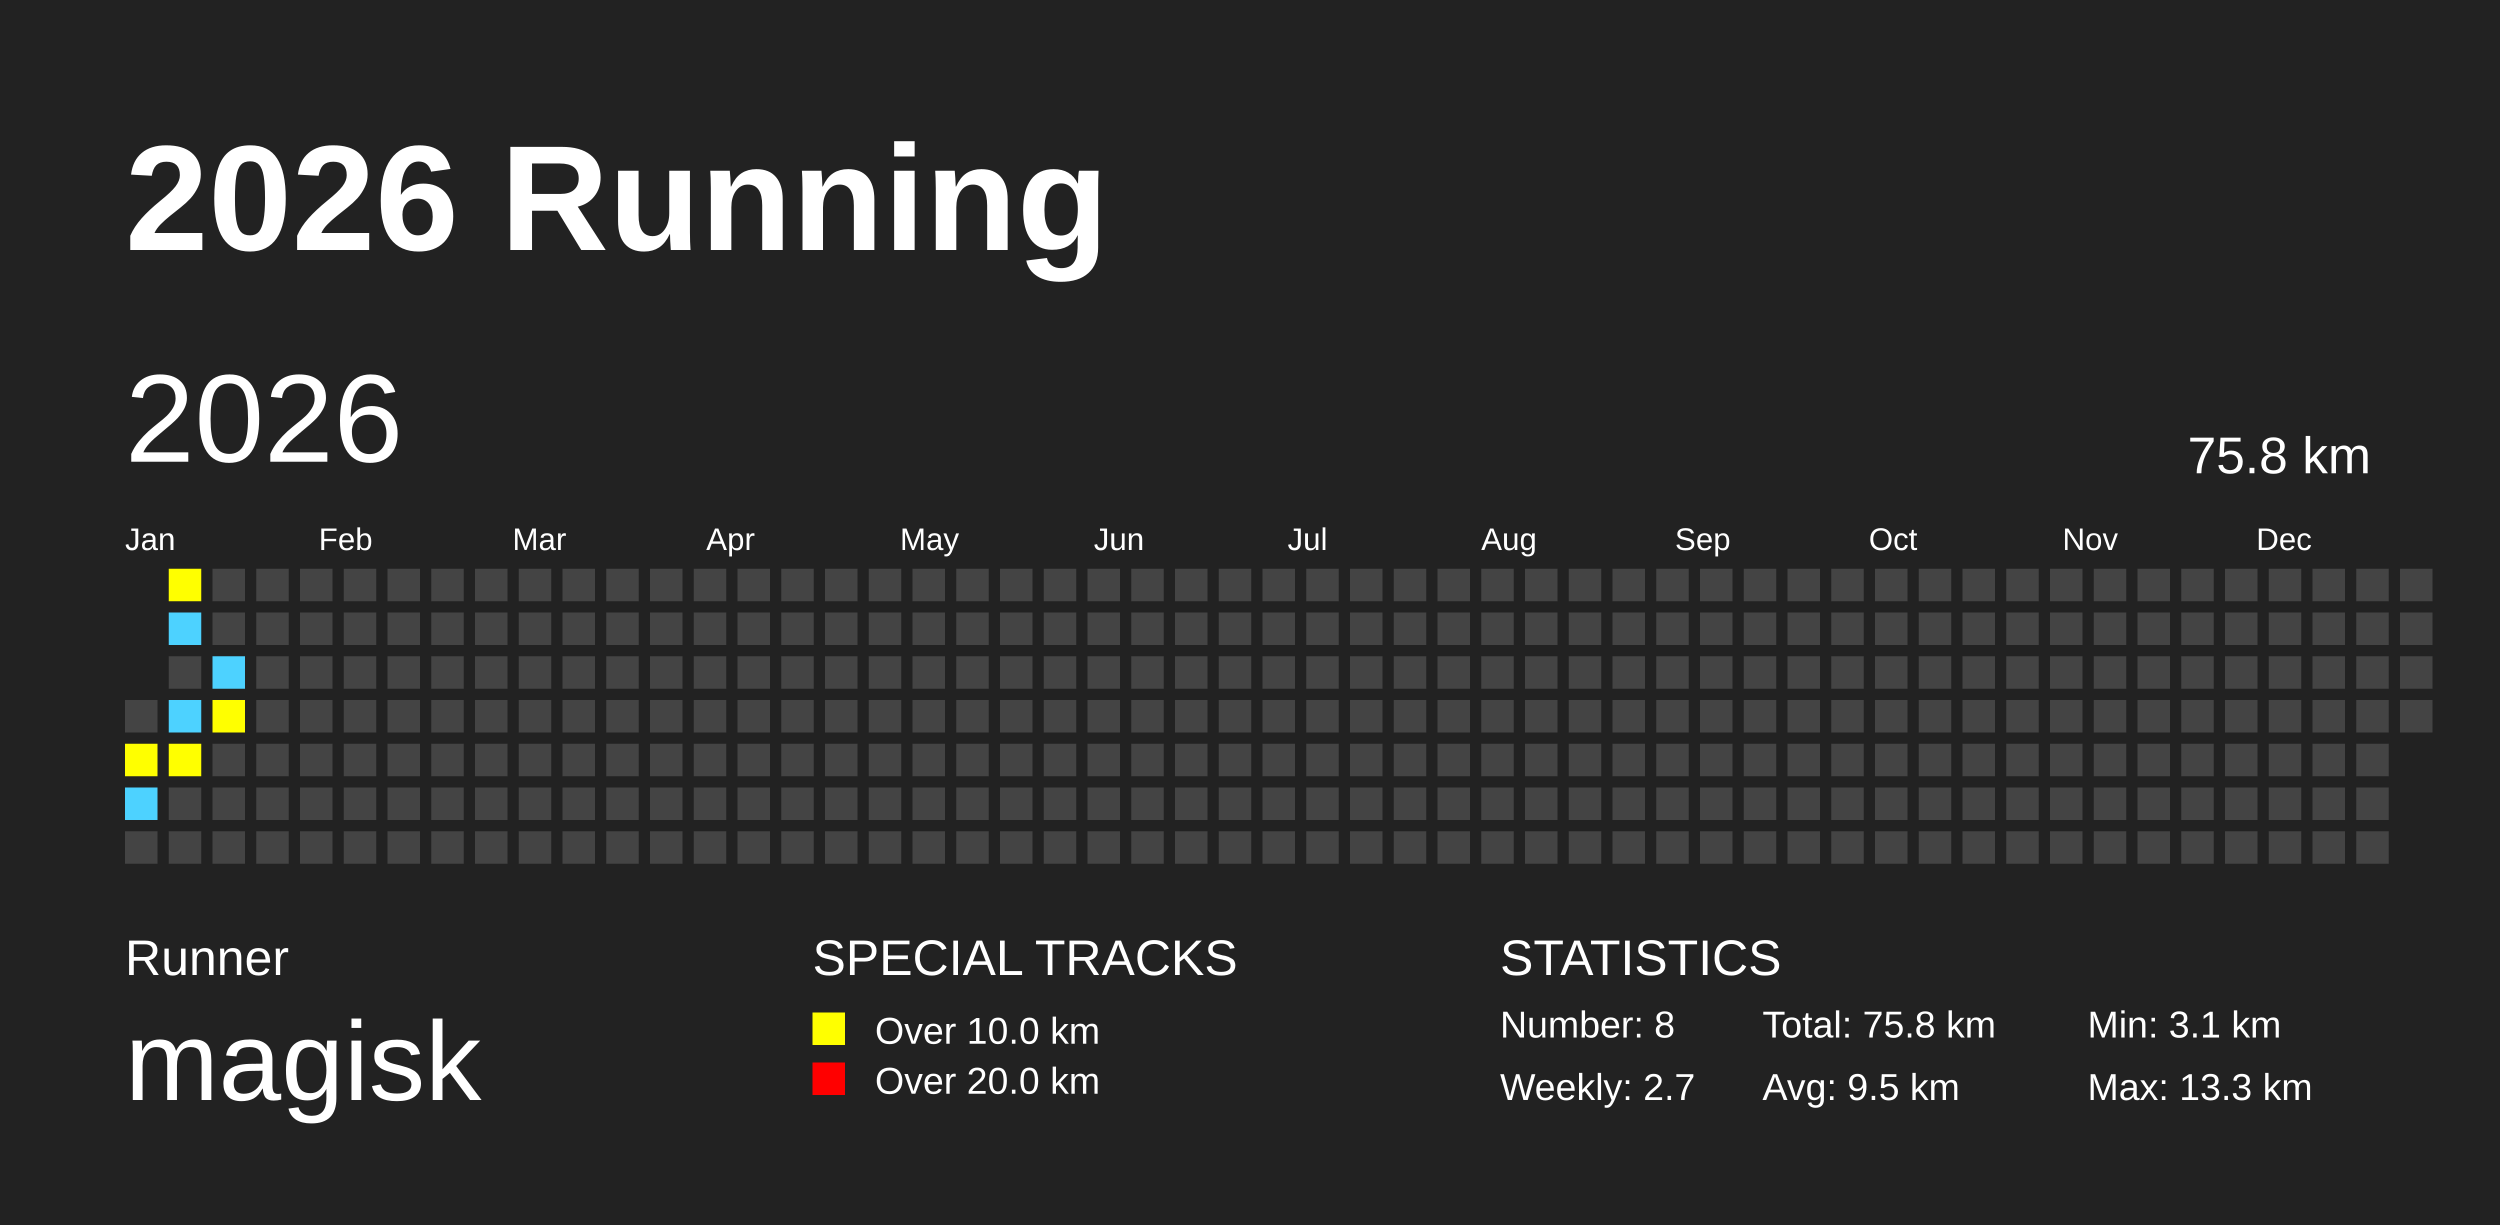
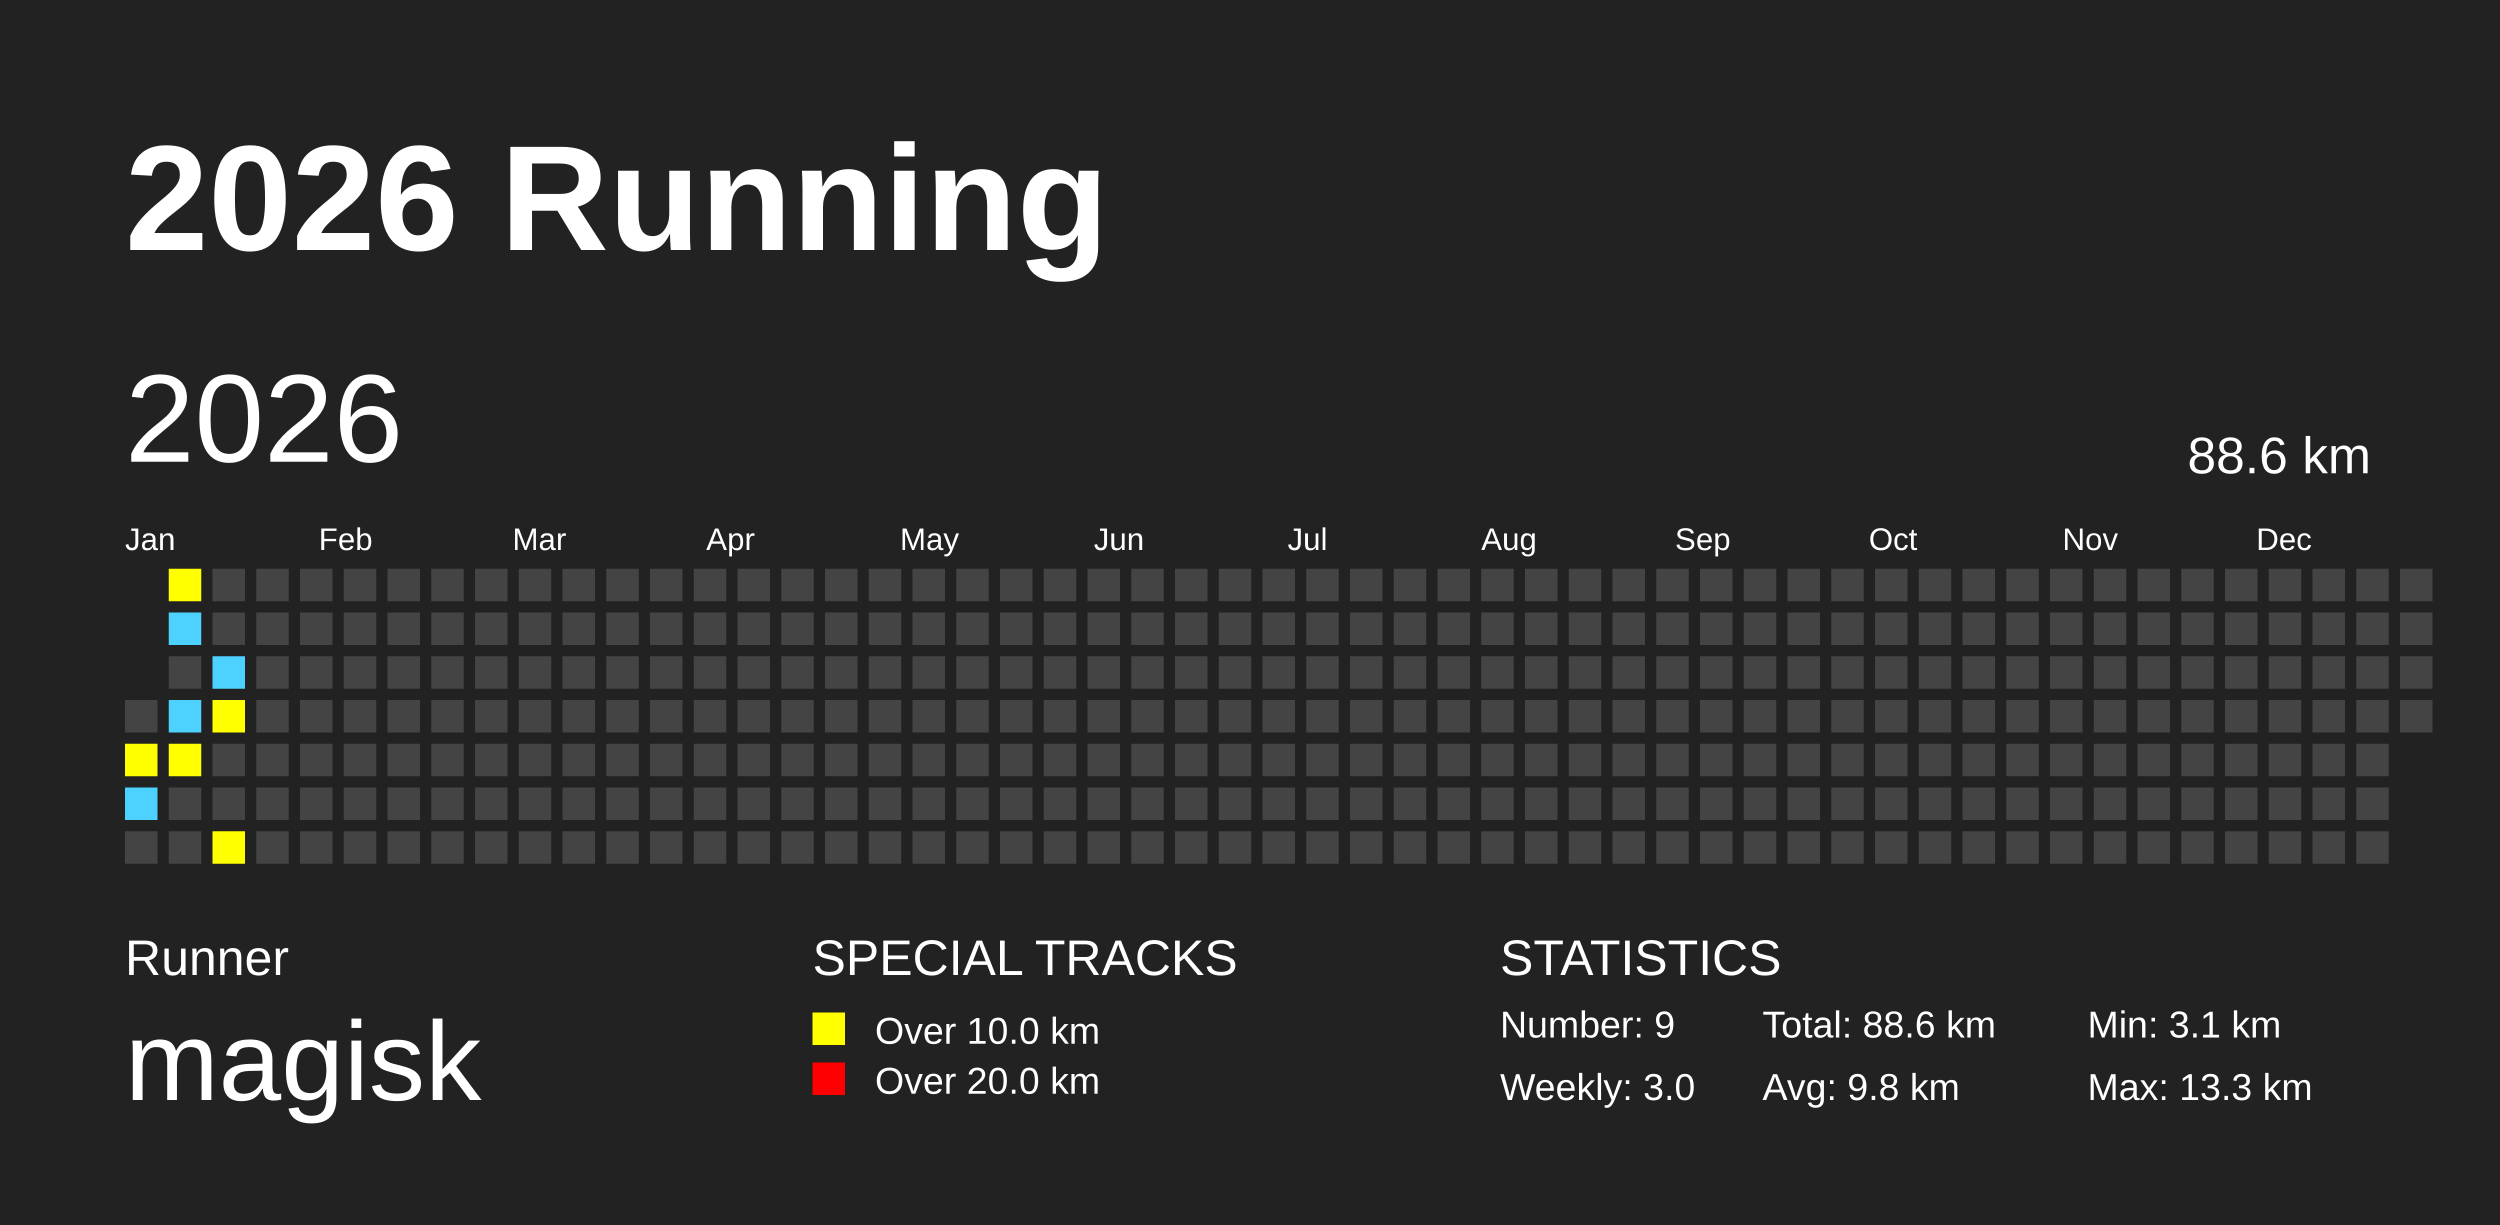
<svg xmlns="http://www.w3.org/2000/svg" baseProfile="full" height="98mm" version="1.1" viewBox="0,0,200,98" width="200mm">
  <defs />
  <rect fill="#222222" height="98" width="200" x="0" y="0" />
  <text fill="#FFFFFF" style="font-size:12px; font-family:Arial; font-weight:bold;" x="10" y="20">2026 Running</text>
  <text fill="#FFFFFF" style="font-size:4px; font-family:Arial" x="10" y="78">Runner</text>
  <text fill="#FFFFFF" style="font-size:9px; font-family:Arial" x="10" y="88">magisk</text>
  <text fill="#FFFFFF" style="font-size:4px; font-family:Arial" x="65" y="78">SPECIAL TRACKS</text>
  <rect fill="yellow" height="2.6" width="2.6" x="65" y="81" />
  <text fill="#FFFFFF" style="font-size:3px; font-family:Arial" x="70" y="83.5">Over 10.0 km</text>
  <rect fill="red" height="2.6" width="2.6" x="65" y="85" />
  <text fill="#FFFFFF" style="font-size:3px; font-family:Arial" x="70" y="87.5">Over 20.0 km</text>
  <text fill="#FFFFFF" style="font-size:4px; font-family:Arial" x="120" y="78">STATISTICS</text>
-   <text fill="#FFFFFF" style="font-size:3px; font-family:Arial" x="120" y="83">Number: 8</text>
-   <text fill="#FFFFFF" style="font-size:3px; font-family:Arial" x="120" y="88">Weekly: 2.7</text>
-   <text fill="#FFFFFF" style="font-size:3px; font-family:Arial" x="141" y="83">Total: 75.8 km</text>
-   <text fill="#FFFFFF" style="font-size:3px; font-family:Arial" x="141" y="88">Avg: 9.5 km</text>
+   <text fill="#FFFFFF" style="font-size:3px; font-family:Arial" x="120" y="83">Number: 9</text>
+   <text fill="#FFFFFF" style="font-size:3px; font-family:Arial" x="120" y="88">Weekly: 3.0</text>
+   <text fill="#FFFFFF" style="font-size:3px; font-family:Arial" x="141" y="83">Total: 88.6 km</text>
+   <text fill="#FFFFFF" style="font-size:3px; font-family:Arial" x="141" y="88">Avg: 9.8 km</text>
  <text fill="#FFFFFF" style="font-size:3px; font-family:Arial" x="167" y="83">Min: 3.1 km</text>
  <text fill="#FFFFFF" style="font-size:3px; font-family:Arial" x="167" y="88">Max: 13.3 km</text>
  <text dominant-baseline="hanging" fill="#FFFFFF" style="font-size:10.0px; font-family:Arial;" x="10" y="30">2026</text>
-   <text dominant-baseline="hanging" fill="#FFFFFF" style="font-size:4.125px; font-family:Arial;" x="175" y="35">75.8 km</text>
+   <text dominant-baseline="hanging" fill="#FFFFFF" style="font-size:4.125px; font-family:Arial;" x="175" y="35">88.6 km</text>
  <text fill="#FFFFFF" style="font-size:2.5px; font-family:Arial" x="10.0" y="44">Jan</text>
  <text fill="#FFFFFF" style="font-size:2.5px; font-family:Arial" x="25.5" y="44">Feb</text>
  <text fill="#FFFFFF" style="font-size:2.5px; font-family:Arial" x="41.0" y="44">Mar</text>
  <text fill="#FFFFFF" style="font-size:2.5px; font-family:Arial" x="56.5" y="44">Apr</text>
  <text fill="#FFFFFF" style="font-size:2.5px; font-family:Arial" x="72.0" y="44">May</text>
  <text fill="#FFFFFF" style="font-size:2.5px; font-family:Arial" x="87.5" y="44">Jun</text>
  <text fill="#FFFFFF" style="font-size:2.5px; font-family:Arial" x="103.0" y="44">Jul</text>
  <text fill="#FFFFFF" style="font-size:2.5px; font-family:Arial" x="118.5" y="44">Aug</text>
  <text fill="#FFFFFF" style="font-size:2.5px; font-family:Arial" x="134.0" y="44">Sep</text>
  <text fill="#FFFFFF" style="font-size:2.5px; font-family:Arial" x="149.5" y="44">Oct</text>
  <text fill="#FFFFFF" style="font-size:2.5px; font-family:Arial" x="165.0" y="44">Nov</text>
  <text fill="#FFFFFF" style="font-size:2.5px; font-family:Arial" x="180.5" y="44">Dec</text>
  <rect fill="#444444" height="2.6" width="2.6" x="10.0" y="56.0" />
  <rect fill="yellow" height="2.6" width="2.6" x="10.0" y="59.5" />
  <rect fill="#4DD2FF" height="2.6" width="2.6" x="10.0" y="63.0" />
  <rect fill="#444444" height="2.6" width="2.6" x="10.0" y="66.5" />
  <rect fill="yellow" height="2.6" width="2.6" x="13.5" y="45.5" />
  <rect fill="#4DD2FF" height="2.6" width="2.6" x="13.5" y="49.0" />
  <rect fill="#444444" height="2.6" width="2.6" x="13.5" y="52.5" />
  <rect fill="#4DD2FF" height="2.6" width="2.6" x="13.5" y="56.0" />
  <rect fill="yellow" height="2.6" width="2.6" x="13.5" y="59.5" />
  <rect fill="#444444" height="2.6" width="2.6" x="13.5" y="63.0" />
  <rect fill="#444444" height="2.6" width="2.6" x="13.5" y="66.5" />
  <rect fill="#444444" height="2.6" width="2.6" x="17.0" y="45.5" />
  <rect fill="#444444" height="2.6" width="2.6" x="17.0" y="49.0" />
  <rect fill="#4DD2FF" height="2.6" width="2.6" x="17.0" y="52.5" />
  <rect fill="yellow" height="2.6" width="2.6" x="17.0" y="56.0" />
  <rect fill="#444444" height="2.6" width="2.6" x="17.0" y="59.5" />
  <rect fill="#444444" height="2.6" width="2.6" x="17.0" y="63.0" />
-   <rect fill="#444444" height="2.6" width="2.6" x="17.0" y="66.5" />
+   <rect fill="yellow" height="2.6" width="2.6" x="17.0" y="66.5" />
  <rect fill="#444444" height="2.6" width="2.6" x="20.5" y="45.5" />
  <rect fill="#444444" height="2.6" width="2.6" x="20.5" y="49.0" />
  <rect fill="#444444" height="2.6" width="2.6" x="20.5" y="52.5" />
  <rect fill="#444444" height="2.6" width="2.6" x="20.5" y="56.0" />
  <rect fill="#444444" height="2.6" width="2.6" x="20.5" y="59.5" />
  <rect fill="#444444" height="2.6" width="2.6" x="20.5" y="63.0" />
  <rect fill="#444444" height="2.6" width="2.6" x="20.5" y="66.5" />
  <rect fill="#444444" height="2.6" width="2.6" x="24.0" y="45.5" />
  <rect fill="#444444" height="2.6" width="2.6" x="24.0" y="49.0" />
  <rect fill="#444444" height="2.6" width="2.6" x="24.0" y="52.5" />
  <rect fill="#444444" height="2.6" width="2.6" x="24.0" y="56.0" />
  <rect fill="#444444" height="2.6" width="2.6" x="24.0" y="59.5" />
  <rect fill="#444444" height="2.6" width="2.6" x="24.0" y="63.0" />
  <rect fill="#444444" height="2.6" width="2.6" x="24.0" y="66.5" />
  <rect fill="#444444" height="2.6" width="2.6" x="27.5" y="45.5" />
  <rect fill="#444444" height="2.6" width="2.6" x="27.5" y="49.0" />
  <rect fill="#444444" height="2.6" width="2.6" x="27.5" y="52.5" />
  <rect fill="#444444" height="2.6" width="2.6" x="27.5" y="56.0" />
  <rect fill="#444444" height="2.6" width="2.6" x="27.5" y="59.5" />
  <rect fill="#444444" height="2.6" width="2.6" x="27.5" y="63.0" />
  <rect fill="#444444" height="2.6" width="2.6" x="27.5" y="66.5" />
  <rect fill="#444444" height="2.6" width="2.6" x="31.0" y="45.5" />
  <rect fill="#444444" height="2.6" width="2.6" x="31.0" y="49.0" />
  <rect fill="#444444" height="2.6" width="2.6" x="31.0" y="52.5" />
  <rect fill="#444444" height="2.6" width="2.6" x="31.0" y="56.0" />
  <rect fill="#444444" height="2.6" width="2.6" x="31.0" y="59.5" />
  <rect fill="#444444" height="2.6" width="2.6" x="31.0" y="63.0" />
  <rect fill="#444444" height="2.6" width="2.6" x="31.0" y="66.5" />
  <rect fill="#444444" height="2.6" width="2.6" x="34.5" y="45.5" />
  <rect fill="#444444" height="2.6" width="2.6" x="34.5" y="49.0" />
  <rect fill="#444444" height="2.6" width="2.6" x="34.5" y="52.5" />
  <rect fill="#444444" height="2.6" width="2.6" x="34.5" y="56.0" />
  <rect fill="#444444" height="2.6" width="2.6" x="34.5" y="59.5" />
  <rect fill="#444444" height="2.6" width="2.6" x="34.5" y="63.0" />
  <rect fill="#444444" height="2.6" width="2.6" x="34.5" y="66.5" />
  <rect fill="#444444" height="2.6" width="2.6" x="38.0" y="45.5" />
  <rect fill="#444444" height="2.6" width="2.6" x="38.0" y="49.0" />
  <rect fill="#444444" height="2.6" width="2.6" x="38.0" y="52.5" />
  <rect fill="#444444" height="2.6" width="2.6" x="38.0" y="56.0" />
  <rect fill="#444444" height="2.6" width="2.6" x="38.0" y="59.5" />
  <rect fill="#444444" height="2.6" width="2.6" x="38.0" y="63.0" />
  <rect fill="#444444" height="2.6" width="2.6" x="38.0" y="66.5" />
  <rect fill="#444444" height="2.6" width="2.6" x="41.5" y="45.5" />
  <rect fill="#444444" height="2.6" width="2.6" x="41.5" y="49.0" />
  <rect fill="#444444" height="2.6" width="2.6" x="41.5" y="52.5" />
  <rect fill="#444444" height="2.6" width="2.6" x="41.5" y="56.0" />
  <rect fill="#444444" height="2.6" width="2.6" x="41.5" y="59.5" />
  <rect fill="#444444" height="2.6" width="2.6" x="41.5" y="63.0" />
  <rect fill="#444444" height="2.6" width="2.6" x="41.5" y="66.5" />
  <rect fill="#444444" height="2.6" width="2.6" x="45.0" y="45.5" />
  <rect fill="#444444" height="2.6" width="2.6" x="45.0" y="49.0" />
  <rect fill="#444444" height="2.6" width="2.6" x="45.0" y="52.5" />
  <rect fill="#444444" height="2.6" width="2.6" x="45.0" y="56.0" />
  <rect fill="#444444" height="2.6" width="2.6" x="45.0" y="59.5" />
  <rect fill="#444444" height="2.6" width="2.6" x="45.0" y="63.0" />
  <rect fill="#444444" height="2.6" width="2.6" x="45.0" y="66.5" />
  <rect fill="#444444" height="2.6" width="2.6" x="48.5" y="45.5" />
  <rect fill="#444444" height="2.6" width="2.6" x="48.5" y="49.0" />
  <rect fill="#444444" height="2.6" width="2.6" x="48.5" y="52.5" />
  <rect fill="#444444" height="2.6" width="2.6" x="48.5" y="56.0" />
  <rect fill="#444444" height="2.6" width="2.6" x="48.5" y="59.5" />
  <rect fill="#444444" height="2.6" width="2.6" x="48.5" y="63.0" />
  <rect fill="#444444" height="2.6" width="2.6" x="48.5" y="66.5" />
  <rect fill="#444444" height="2.6" width="2.6" x="52.0" y="45.5" />
  <rect fill="#444444" height="2.6" width="2.6" x="52.0" y="49.0" />
  <rect fill="#444444" height="2.6" width="2.6" x="52.0" y="52.5" />
  <rect fill="#444444" height="2.6" width="2.6" x="52.0" y="56.0" />
  <rect fill="#444444" height="2.6" width="2.6" x="52.0" y="59.5" />
  <rect fill="#444444" height="2.6" width="2.6" x="52.0" y="63.0" />
  <rect fill="#444444" height="2.6" width="2.6" x="52.0" y="66.5" />
  <rect fill="#444444" height="2.6" width="2.6" x="55.5" y="45.5" />
  <rect fill="#444444" height="2.6" width="2.6" x="55.5" y="49.0" />
  <rect fill="#444444" height="2.6" width="2.6" x="55.5" y="52.5" />
  <rect fill="#444444" height="2.6" width="2.6" x="55.5" y="56.0" />
  <rect fill="#444444" height="2.6" width="2.6" x="55.5" y="59.5" />
  <rect fill="#444444" height="2.6" width="2.6" x="55.5" y="63.0" />
  <rect fill="#444444" height="2.6" width="2.6" x="55.5" y="66.5" />
  <rect fill="#444444" height="2.6" width="2.6" x="59.0" y="45.5" />
  <rect fill="#444444" height="2.6" width="2.6" x="59.0" y="49.0" />
  <rect fill="#444444" height="2.6" width="2.6" x="59.0" y="52.5" />
  <rect fill="#444444" height="2.6" width="2.6" x="59.0" y="56.0" />
  <rect fill="#444444" height="2.6" width="2.6" x="59.0" y="59.5" />
  <rect fill="#444444" height="2.6" width="2.6" x="59.0" y="63.0" />
  <rect fill="#444444" height="2.6" width="2.6" x="59.0" y="66.5" />
  <rect fill="#444444" height="2.6" width="2.6" x="62.5" y="45.5" />
  <rect fill="#444444" height="2.6" width="2.6" x="62.5" y="49.0" />
  <rect fill="#444444" height="2.6" width="2.6" x="62.5" y="52.5" />
  <rect fill="#444444" height="2.6" width="2.6" x="62.5" y="56.0" />
  <rect fill="#444444" height="2.6" width="2.6" x="62.5" y="59.5" />
  <rect fill="#444444" height="2.6" width="2.6" x="62.5" y="63.0" />
  <rect fill="#444444" height="2.6" width="2.6" x="62.5" y="66.5" />
  <rect fill="#444444" height="2.6" width="2.6" x="66.0" y="45.5" />
  <rect fill="#444444" height="2.6" width="2.6" x="66.0" y="49.0" />
  <rect fill="#444444" height="2.6" width="2.6" x="66.0" y="52.5" />
  <rect fill="#444444" height="2.6" width="2.6" x="66.0" y="56.0" />
  <rect fill="#444444" height="2.6" width="2.6" x="66.0" y="59.5" />
  <rect fill="#444444" height="2.6" width="2.6" x="66.0" y="63.0" />
  <rect fill="#444444" height="2.6" width="2.6" x="66.0" y="66.5" />
  <rect fill="#444444" height="2.6" width="2.6" x="69.5" y="45.5" />
  <rect fill="#444444" height="2.6" width="2.6" x="69.5" y="49.0" />
  <rect fill="#444444" height="2.6" width="2.6" x="69.5" y="52.5" />
  <rect fill="#444444" height="2.6" width="2.6" x="69.5" y="56.0" />
  <rect fill="#444444" height="2.6" width="2.6" x="69.5" y="59.5" />
  <rect fill="#444444" height="2.6" width="2.6" x="69.5" y="63.0" />
  <rect fill="#444444" height="2.6" width="2.6" x="69.5" y="66.5" />
  <rect fill="#444444" height="2.6" width="2.6" x="73.0" y="45.5" />
  <rect fill="#444444" height="2.6" width="2.6" x="73.0" y="49.0" />
  <rect fill="#444444" height="2.6" width="2.6" x="73.0" y="52.5" />
  <rect fill="#444444" height="2.6" width="2.6" x="73.0" y="56.0" />
  <rect fill="#444444" height="2.6" width="2.6" x="73.0" y="59.5" />
  <rect fill="#444444" height="2.6" width="2.6" x="73.0" y="63.0" />
  <rect fill="#444444" height="2.6" width="2.6" x="73.0" y="66.5" />
  <rect fill="#444444" height="2.6" width="2.6" x="76.5" y="45.5" />
  <rect fill="#444444" height="2.6" width="2.6" x="76.5" y="49.0" />
  <rect fill="#444444" height="2.6" width="2.6" x="76.5" y="52.5" />
  <rect fill="#444444" height="2.6" width="2.6" x="76.5" y="56.0" />
  <rect fill="#444444" height="2.6" width="2.6" x="76.5" y="59.5" />
  <rect fill="#444444" height="2.6" width="2.6" x="76.5" y="63.0" />
  <rect fill="#444444" height="2.6" width="2.6" x="76.5" y="66.5" />
  <rect fill="#444444" height="2.6" width="2.6" x="80.0" y="45.5" />
  <rect fill="#444444" height="2.6" width="2.6" x="80.0" y="49.0" />
  <rect fill="#444444" height="2.6" width="2.6" x="80.0" y="52.5" />
  <rect fill="#444444" height="2.6" width="2.6" x="80.0" y="56.0" />
  <rect fill="#444444" height="2.6" width="2.6" x="80.0" y="59.5" />
  <rect fill="#444444" height="2.6" width="2.6" x="80.0" y="63.0" />
  <rect fill="#444444" height="2.6" width="2.6" x="80.0" y="66.5" />
  <rect fill="#444444" height="2.6" width="2.6" x="83.5" y="45.5" />
  <rect fill="#444444" height="2.6" width="2.6" x="83.5" y="49.0" />
  <rect fill="#444444" height="2.6" width="2.6" x="83.5" y="52.5" />
  <rect fill="#444444" height="2.6" width="2.6" x="83.5" y="56.0" />
  <rect fill="#444444" height="2.6" width="2.6" x="83.5" y="59.5" />
  <rect fill="#444444" height="2.6" width="2.6" x="83.5" y="63.0" />
  <rect fill="#444444" height="2.6" width="2.6" x="83.5" y="66.5" />
  <rect fill="#444444" height="2.6" width="2.6" x="87.0" y="45.5" />
  <rect fill="#444444" height="2.6" width="2.6" x="87.0" y="49.0" />
  <rect fill="#444444" height="2.6" width="2.6" x="87.0" y="52.5" />
  <rect fill="#444444" height="2.6" width="2.6" x="87.0" y="56.0" />
  <rect fill="#444444" height="2.6" width="2.6" x="87.0" y="59.5" />
  <rect fill="#444444" height="2.6" width="2.6" x="87.0" y="63.0" />
  <rect fill="#444444" height="2.6" width="2.6" x="87.0" y="66.5" />
  <rect fill="#444444" height="2.6" width="2.6" x="90.5" y="45.5" />
  <rect fill="#444444" height="2.6" width="2.6" x="90.5" y="49.0" />
  <rect fill="#444444" height="2.6" width="2.6" x="90.5" y="52.5" />
  <rect fill="#444444" height="2.6" width="2.6" x="90.5" y="56.0" />
  <rect fill="#444444" height="2.6" width="2.6" x="90.5" y="59.5" />
  <rect fill="#444444" height="2.6" width="2.6" x="90.5" y="63.0" />
  <rect fill="#444444" height="2.6" width="2.6" x="90.5" y="66.5" />
  <rect fill="#444444" height="2.6" width="2.6" x="94.0" y="45.5" />
  <rect fill="#444444" height="2.6" width="2.6" x="94.0" y="49.0" />
  <rect fill="#444444" height="2.6" width="2.6" x="94.0" y="52.5" />
  <rect fill="#444444" height="2.6" width="2.6" x="94.0" y="56.0" />
  <rect fill="#444444" height="2.6" width="2.6" x="94.0" y="59.5" />
  <rect fill="#444444" height="2.6" width="2.6" x="94.0" y="63.0" />
  <rect fill="#444444" height="2.6" width="2.6" x="94.0" y="66.5" />
  <rect fill="#444444" height="2.6" width="2.6" x="97.5" y="45.5" />
  <rect fill="#444444" height="2.6" width="2.6" x="97.5" y="49.0" />
  <rect fill="#444444" height="2.6" width="2.6" x="97.5" y="52.5" />
  <rect fill="#444444" height="2.6" width="2.6" x="97.5" y="56.0" />
  <rect fill="#444444" height="2.6" width="2.6" x="97.5" y="59.5" />
  <rect fill="#444444" height="2.6" width="2.6" x="97.5" y="63.0" />
  <rect fill="#444444" height="2.6" width="2.6" x="97.5" y="66.5" />
  <rect fill="#444444" height="2.6" width="2.6" x="101.0" y="45.5" />
  <rect fill="#444444" height="2.6" width="2.6" x="101.0" y="49.0" />
  <rect fill="#444444" height="2.6" width="2.6" x="101.0" y="52.5" />
  <rect fill="#444444" height="2.6" width="2.6" x="101.0" y="56.0" />
  <rect fill="#444444" height="2.6" width="2.6" x="101.0" y="59.5" />
  <rect fill="#444444" height="2.6" width="2.6" x="101.0" y="63.0" />
  <rect fill="#444444" height="2.6" width="2.6" x="101.0" y="66.5" />
  <rect fill="#444444" height="2.6" width="2.6" x="104.5" y="45.5" />
  <rect fill="#444444" height="2.6" width="2.6" x="104.5" y="49.0" />
  <rect fill="#444444" height="2.6" width="2.6" x="104.5" y="52.5" />
  <rect fill="#444444" height="2.6" width="2.6" x="104.5" y="56.0" />
  <rect fill="#444444" height="2.6" width="2.6" x="104.5" y="59.5" />
  <rect fill="#444444" height="2.6" width="2.6" x="104.5" y="63.0" />
  <rect fill="#444444" height="2.6" width="2.6" x="104.5" y="66.5" />
  <rect fill="#444444" height="2.6" width="2.6" x="108.0" y="45.5" />
  <rect fill="#444444" height="2.6" width="2.6" x="108.0" y="49.0" />
  <rect fill="#444444" height="2.6" width="2.6" x="108.0" y="52.5" />
  <rect fill="#444444" height="2.6" width="2.6" x="108.0" y="56.0" />
  <rect fill="#444444" height="2.6" width="2.6" x="108.0" y="59.5" />
  <rect fill="#444444" height="2.6" width="2.6" x="108.0" y="63.0" />
  <rect fill="#444444" height="2.6" width="2.6" x="108.0" y="66.5" />
  <rect fill="#444444" height="2.6" width="2.6" x="111.5" y="45.5" />
  <rect fill="#444444" height="2.6" width="2.6" x="111.5" y="49.0" />
  <rect fill="#444444" height="2.6" width="2.6" x="111.5" y="52.5" />
  <rect fill="#444444" height="2.6" width="2.6" x="111.5" y="56.0" />
  <rect fill="#444444" height="2.6" width="2.6" x="111.5" y="59.5" />
  <rect fill="#444444" height="2.6" width="2.6" x="111.5" y="63.0" />
  <rect fill="#444444" height="2.6" width="2.6" x="111.5" y="66.5" />
  <rect fill="#444444" height="2.6" width="2.6" x="115.0" y="45.5" />
  <rect fill="#444444" height="2.6" width="2.6" x="115.0" y="49.0" />
  <rect fill="#444444" height="2.6" width="2.6" x="115.0" y="52.5" />
  <rect fill="#444444" height="2.6" width="2.6" x="115.0" y="56.0" />
  <rect fill="#444444" height="2.6" width="2.6" x="115.0" y="59.5" />
  <rect fill="#444444" height="2.6" width="2.6" x="115.0" y="63.0" />
  <rect fill="#444444" height="2.6" width="2.6" x="115.0" y="66.5" />
  <rect fill="#444444" height="2.6" width="2.6" x="118.5" y="45.5" />
  <rect fill="#444444" height="2.6" width="2.6" x="118.5" y="49.0" />
  <rect fill="#444444" height="2.6" width="2.6" x="118.5" y="52.5" />
  <rect fill="#444444" height="2.6" width="2.6" x="118.5" y="56.0" />
  <rect fill="#444444" height="2.6" width="2.6" x="118.5" y="59.5" />
  <rect fill="#444444" height="2.6" width="2.6" x="118.5" y="63.0" />
  <rect fill="#444444" height="2.6" width="2.6" x="118.5" y="66.5" />
  <rect fill="#444444" height="2.6" width="2.6" x="122.0" y="45.5" />
  <rect fill="#444444" height="2.6" width="2.6" x="122.0" y="49.0" />
  <rect fill="#444444" height="2.6" width="2.6" x="122.0" y="52.5" />
  <rect fill="#444444" height="2.6" width="2.6" x="122.0" y="56.0" />
  <rect fill="#444444" height="2.6" width="2.6" x="122.0" y="59.5" />
  <rect fill="#444444" height="2.6" width="2.6" x="122.0" y="63.0" />
  <rect fill="#444444" height="2.6" width="2.6" x="122.0" y="66.5" />
  <rect fill="#444444" height="2.6" width="2.6" x="125.5" y="45.5" />
  <rect fill="#444444" height="2.6" width="2.6" x="125.5" y="49.0" />
  <rect fill="#444444" height="2.6" width="2.6" x="125.5" y="52.5" />
  <rect fill="#444444" height="2.6" width="2.6" x="125.5" y="56.0" />
  <rect fill="#444444" height="2.6" width="2.6" x="125.5" y="59.5" />
  <rect fill="#444444" height="2.6" width="2.6" x="125.5" y="63.0" />
  <rect fill="#444444" height="2.6" width="2.6" x="125.5" y="66.5" />
  <rect fill="#444444" height="2.6" width="2.6" x="129.0" y="45.5" />
  <rect fill="#444444" height="2.6" width="2.6" x="129.0" y="49.0" />
  <rect fill="#444444" height="2.6" width="2.6" x="129.0" y="52.5" />
  <rect fill="#444444" height="2.6" width="2.6" x="129.0" y="56.0" />
  <rect fill="#444444" height="2.6" width="2.6" x="129.0" y="59.5" />
  <rect fill="#444444" height="2.6" width="2.6" x="129.0" y="63.0" />
  <rect fill="#444444" height="2.6" width="2.6" x="129.0" y="66.5" />
  <rect fill="#444444" height="2.6" width="2.6" x="132.5" y="45.5" />
  <rect fill="#444444" height="2.6" width="2.6" x="132.5" y="49.0" />
  <rect fill="#444444" height="2.6" width="2.6" x="132.5" y="52.5" />
  <rect fill="#444444" height="2.6" width="2.6" x="132.5" y="56.0" />
  <rect fill="#444444" height="2.6" width="2.6" x="132.5" y="59.5" />
  <rect fill="#444444" height="2.6" width="2.6" x="132.5" y="63.0" />
  <rect fill="#444444" height="2.6" width="2.6" x="132.5" y="66.5" />
  <rect fill="#444444" height="2.6" width="2.6" x="136.0" y="45.5" />
  <rect fill="#444444" height="2.6" width="2.6" x="136.0" y="49.0" />
  <rect fill="#444444" height="2.6" width="2.6" x="136.0" y="52.5" />
  <rect fill="#444444" height="2.6" width="2.6" x="136.0" y="56.0" />
  <rect fill="#444444" height="2.6" width="2.6" x="136.0" y="59.5" />
  <rect fill="#444444" height="2.6" width="2.6" x="136.0" y="63.0" />
  <rect fill="#444444" height="2.6" width="2.6" x="136.0" y="66.5" />
  <rect fill="#444444" height="2.6" width="2.6" x="139.5" y="45.5" />
  <rect fill="#444444" height="2.6" width="2.6" x="139.5" y="49.0" />
  <rect fill="#444444" height="2.6" width="2.6" x="139.5" y="52.5" />
  <rect fill="#444444" height="2.6" width="2.6" x="139.5" y="56.0" />
  <rect fill="#444444" height="2.6" width="2.6" x="139.5" y="59.5" />
  <rect fill="#444444" height="2.6" width="2.6" x="139.5" y="63.0" />
  <rect fill="#444444" height="2.6" width="2.6" x="139.5" y="66.5" />
  <rect fill="#444444" height="2.6" width="2.6" x="143.0" y="45.5" />
  <rect fill="#444444" height="2.6" width="2.6" x="143.0" y="49.0" />
  <rect fill="#444444" height="2.6" width="2.6" x="143.0" y="52.5" />
  <rect fill="#444444" height="2.6" width="2.6" x="143.0" y="56.0" />
  <rect fill="#444444" height="2.6" width="2.6" x="143.0" y="59.5" />
  <rect fill="#444444" height="2.6" width="2.6" x="143.0" y="63.0" />
  <rect fill="#444444" height="2.6" width="2.6" x="143.0" y="66.5" />
  <rect fill="#444444" height="2.6" width="2.6" x="146.5" y="45.5" />
  <rect fill="#444444" height="2.6" width="2.6" x="146.5" y="49.0" />
  <rect fill="#444444" height="2.6" width="2.6" x="146.5" y="52.5" />
  <rect fill="#444444" height="2.6" width="2.6" x="146.5" y="56.0" />
  <rect fill="#444444" height="2.6" width="2.6" x="146.5" y="59.5" />
  <rect fill="#444444" height="2.6" width="2.6" x="146.5" y="63.0" />
  <rect fill="#444444" height="2.6" width="2.6" x="146.5" y="66.5" />
  <rect fill="#444444" height="2.6" width="2.6" x="150.0" y="45.5" />
  <rect fill="#444444" height="2.6" width="2.6" x="150.0" y="49.0" />
  <rect fill="#444444" height="2.6" width="2.6" x="150.0" y="52.5" />
  <rect fill="#444444" height="2.6" width="2.6" x="150.0" y="56.0" />
  <rect fill="#444444" height="2.6" width="2.6" x="150.0" y="59.5" />
  <rect fill="#444444" height="2.6" width="2.6" x="150.0" y="63.0" />
  <rect fill="#444444" height="2.6" width="2.6" x="150.0" y="66.5" />
  <rect fill="#444444" height="2.6" width="2.6" x="153.5" y="45.5" />
  <rect fill="#444444" height="2.6" width="2.6" x="153.5" y="49.0" />
  <rect fill="#444444" height="2.6" width="2.6" x="153.5" y="52.5" />
  <rect fill="#444444" height="2.6" width="2.6" x="153.5" y="56.0" />
  <rect fill="#444444" height="2.6" width="2.6" x="153.5" y="59.5" />
  <rect fill="#444444" height="2.6" width="2.6" x="153.5" y="63.0" />
  <rect fill="#444444" height="2.6" width="2.6" x="153.5" y="66.5" />
  <rect fill="#444444" height="2.6" width="2.6" x="157.0" y="45.5" />
  <rect fill="#444444" height="2.6" width="2.6" x="157.0" y="49.0" />
  <rect fill="#444444" height="2.6" width="2.6" x="157.0" y="52.5" />
  <rect fill="#444444" height="2.6" width="2.6" x="157.0" y="56.0" />
  <rect fill="#444444" height="2.6" width="2.6" x="157.0" y="59.5" />
  <rect fill="#444444" height="2.6" width="2.6" x="157.0" y="63.0" />
  <rect fill="#444444" height="2.6" width="2.6" x="157.0" y="66.5" />
  <rect fill="#444444" height="2.6" width="2.6" x="160.5" y="45.5" />
  <rect fill="#444444" height="2.6" width="2.6" x="160.5" y="49.0" />
  <rect fill="#444444" height="2.6" width="2.6" x="160.5" y="52.5" />
  <rect fill="#444444" height="2.6" width="2.6" x="160.5" y="56.0" />
  <rect fill="#444444" height="2.6" width="2.6" x="160.5" y="59.5" />
  <rect fill="#444444" height="2.6" width="2.6" x="160.5" y="63.0" />
  <rect fill="#444444" height="2.6" width="2.6" x="160.5" y="66.5" />
  <rect fill="#444444" height="2.6" width="2.6" x="164.0" y="45.5" />
  <rect fill="#444444" height="2.6" width="2.6" x="164.0" y="49.0" />
  <rect fill="#444444" height="2.6" width="2.6" x="164.0" y="52.5" />
  <rect fill="#444444" height="2.6" width="2.6" x="164.0" y="56.0" />
  <rect fill="#444444" height="2.6" width="2.6" x="164.0" y="59.5" />
  <rect fill="#444444" height="2.6" width="2.6" x="164.0" y="63.0" />
  <rect fill="#444444" height="2.6" width="2.6" x="164.0" y="66.5" />
  <rect fill="#444444" height="2.6" width="2.6" x="167.5" y="45.5" />
  <rect fill="#444444" height="2.6" width="2.6" x="167.5" y="49.0" />
  <rect fill="#444444" height="2.6" width="2.6" x="167.5" y="52.5" />
  <rect fill="#444444" height="2.6" width="2.6" x="167.5" y="56.0" />
  <rect fill="#444444" height="2.6" width="2.6" x="167.5" y="59.5" />
  <rect fill="#444444" height="2.6" width="2.6" x="167.5" y="63.0" />
  <rect fill="#444444" height="2.6" width="2.6" x="167.5" y="66.5" />
  <rect fill="#444444" height="2.6" width="2.6" x="171.0" y="45.5" />
  <rect fill="#444444" height="2.6" width="2.6" x="171.0" y="49.0" />
  <rect fill="#444444" height="2.6" width="2.6" x="171.0" y="52.5" />
  <rect fill="#444444" height="2.6" width="2.6" x="171.0" y="56.0" />
  <rect fill="#444444" height="2.6" width="2.6" x="171.0" y="59.5" />
  <rect fill="#444444" height="2.6" width="2.6" x="171.0" y="63.0" />
  <rect fill="#444444" height="2.6" width="2.6" x="171.0" y="66.5" />
  <rect fill="#444444" height="2.6" width="2.6" x="174.5" y="45.5" />
  <rect fill="#444444" height="2.6" width="2.6" x="174.5" y="49.0" />
  <rect fill="#444444" height="2.6" width="2.6" x="174.5" y="52.5" />
  <rect fill="#444444" height="2.6" width="2.6" x="174.5" y="56.0" />
  <rect fill="#444444" height="2.6" width="2.6" x="174.5" y="59.5" />
  <rect fill="#444444" height="2.6" width="2.6" x="174.5" y="63.0" />
  <rect fill="#444444" height="2.6" width="2.6" x="174.5" y="66.5" />
  <rect fill="#444444" height="2.6" width="2.6" x="178.0" y="45.5" />
  <rect fill="#444444" height="2.6" width="2.6" x="178.0" y="49.0" />
  <rect fill="#444444" height="2.6" width="2.6" x="178.0" y="52.5" />
  <rect fill="#444444" height="2.6" width="2.6" x="178.0" y="56.0" />
  <rect fill="#444444" height="2.6" width="2.6" x="178.0" y="59.5" />
  <rect fill="#444444" height="2.6" width="2.6" x="178.0" y="63.0" />
  <rect fill="#444444" height="2.6" width="2.6" x="178.0" y="66.5" />
  <rect fill="#444444" height="2.6" width="2.6" x="181.5" y="45.5" />
  <rect fill="#444444" height="2.6" width="2.6" x="181.5" y="49.0" />
  <rect fill="#444444" height="2.6" width="2.6" x="181.5" y="52.5" />
  <rect fill="#444444" height="2.6" width="2.6" x="181.5" y="56.0" />
  <rect fill="#444444" height="2.6" width="2.6" x="181.5" y="59.5" />
  <rect fill="#444444" height="2.6" width="2.6" x="181.5" y="63.0" />
  <rect fill="#444444" height="2.6" width="2.6" x="181.5" y="66.5" />
  <rect fill="#444444" height="2.6" width="2.6" x="185.0" y="45.5" />
  <rect fill="#444444" height="2.6" width="2.6" x="185.0" y="49.0" />
  <rect fill="#444444" height="2.6" width="2.6" x="185.0" y="52.5" />
  <rect fill="#444444" height="2.6" width="2.6" x="185.0" y="56.0" />
  <rect fill="#444444" height="2.6" width="2.6" x="185.0" y="59.5" />
  <rect fill="#444444" height="2.6" width="2.6" x="185.0" y="63.0" />
  <rect fill="#444444" height="2.6" width="2.6" x="185.0" y="66.5" />
  <rect fill="#444444" height="2.6" width="2.6" x="188.5" y="45.5" />
  <rect fill="#444444" height="2.6" width="2.6" x="188.5" y="49.0" />
  <rect fill="#444444" height="2.6" width="2.6" x="188.5" y="52.5" />
  <rect fill="#444444" height="2.6" width="2.6" x="188.5" y="56.0" />
  <rect fill="#444444" height="2.6" width="2.6" x="188.5" y="59.5" />
  <rect fill="#444444" height="2.6" width="2.6" x="188.5" y="63.0" />
  <rect fill="#444444" height="2.6" width="2.6" x="188.5" y="66.5" />
  <rect fill="#444444" height="2.6" width="2.6" x="192.0" y="45.5" />
  <rect fill="#444444" height="2.6" width="2.6" x="192.0" y="49.0" />
  <rect fill="#444444" height="2.6" width="2.6" x="192.0" y="52.5" />
  <rect fill="#444444" height="2.6" width="2.6" x="192.0" y="56.0" />
</svg>
